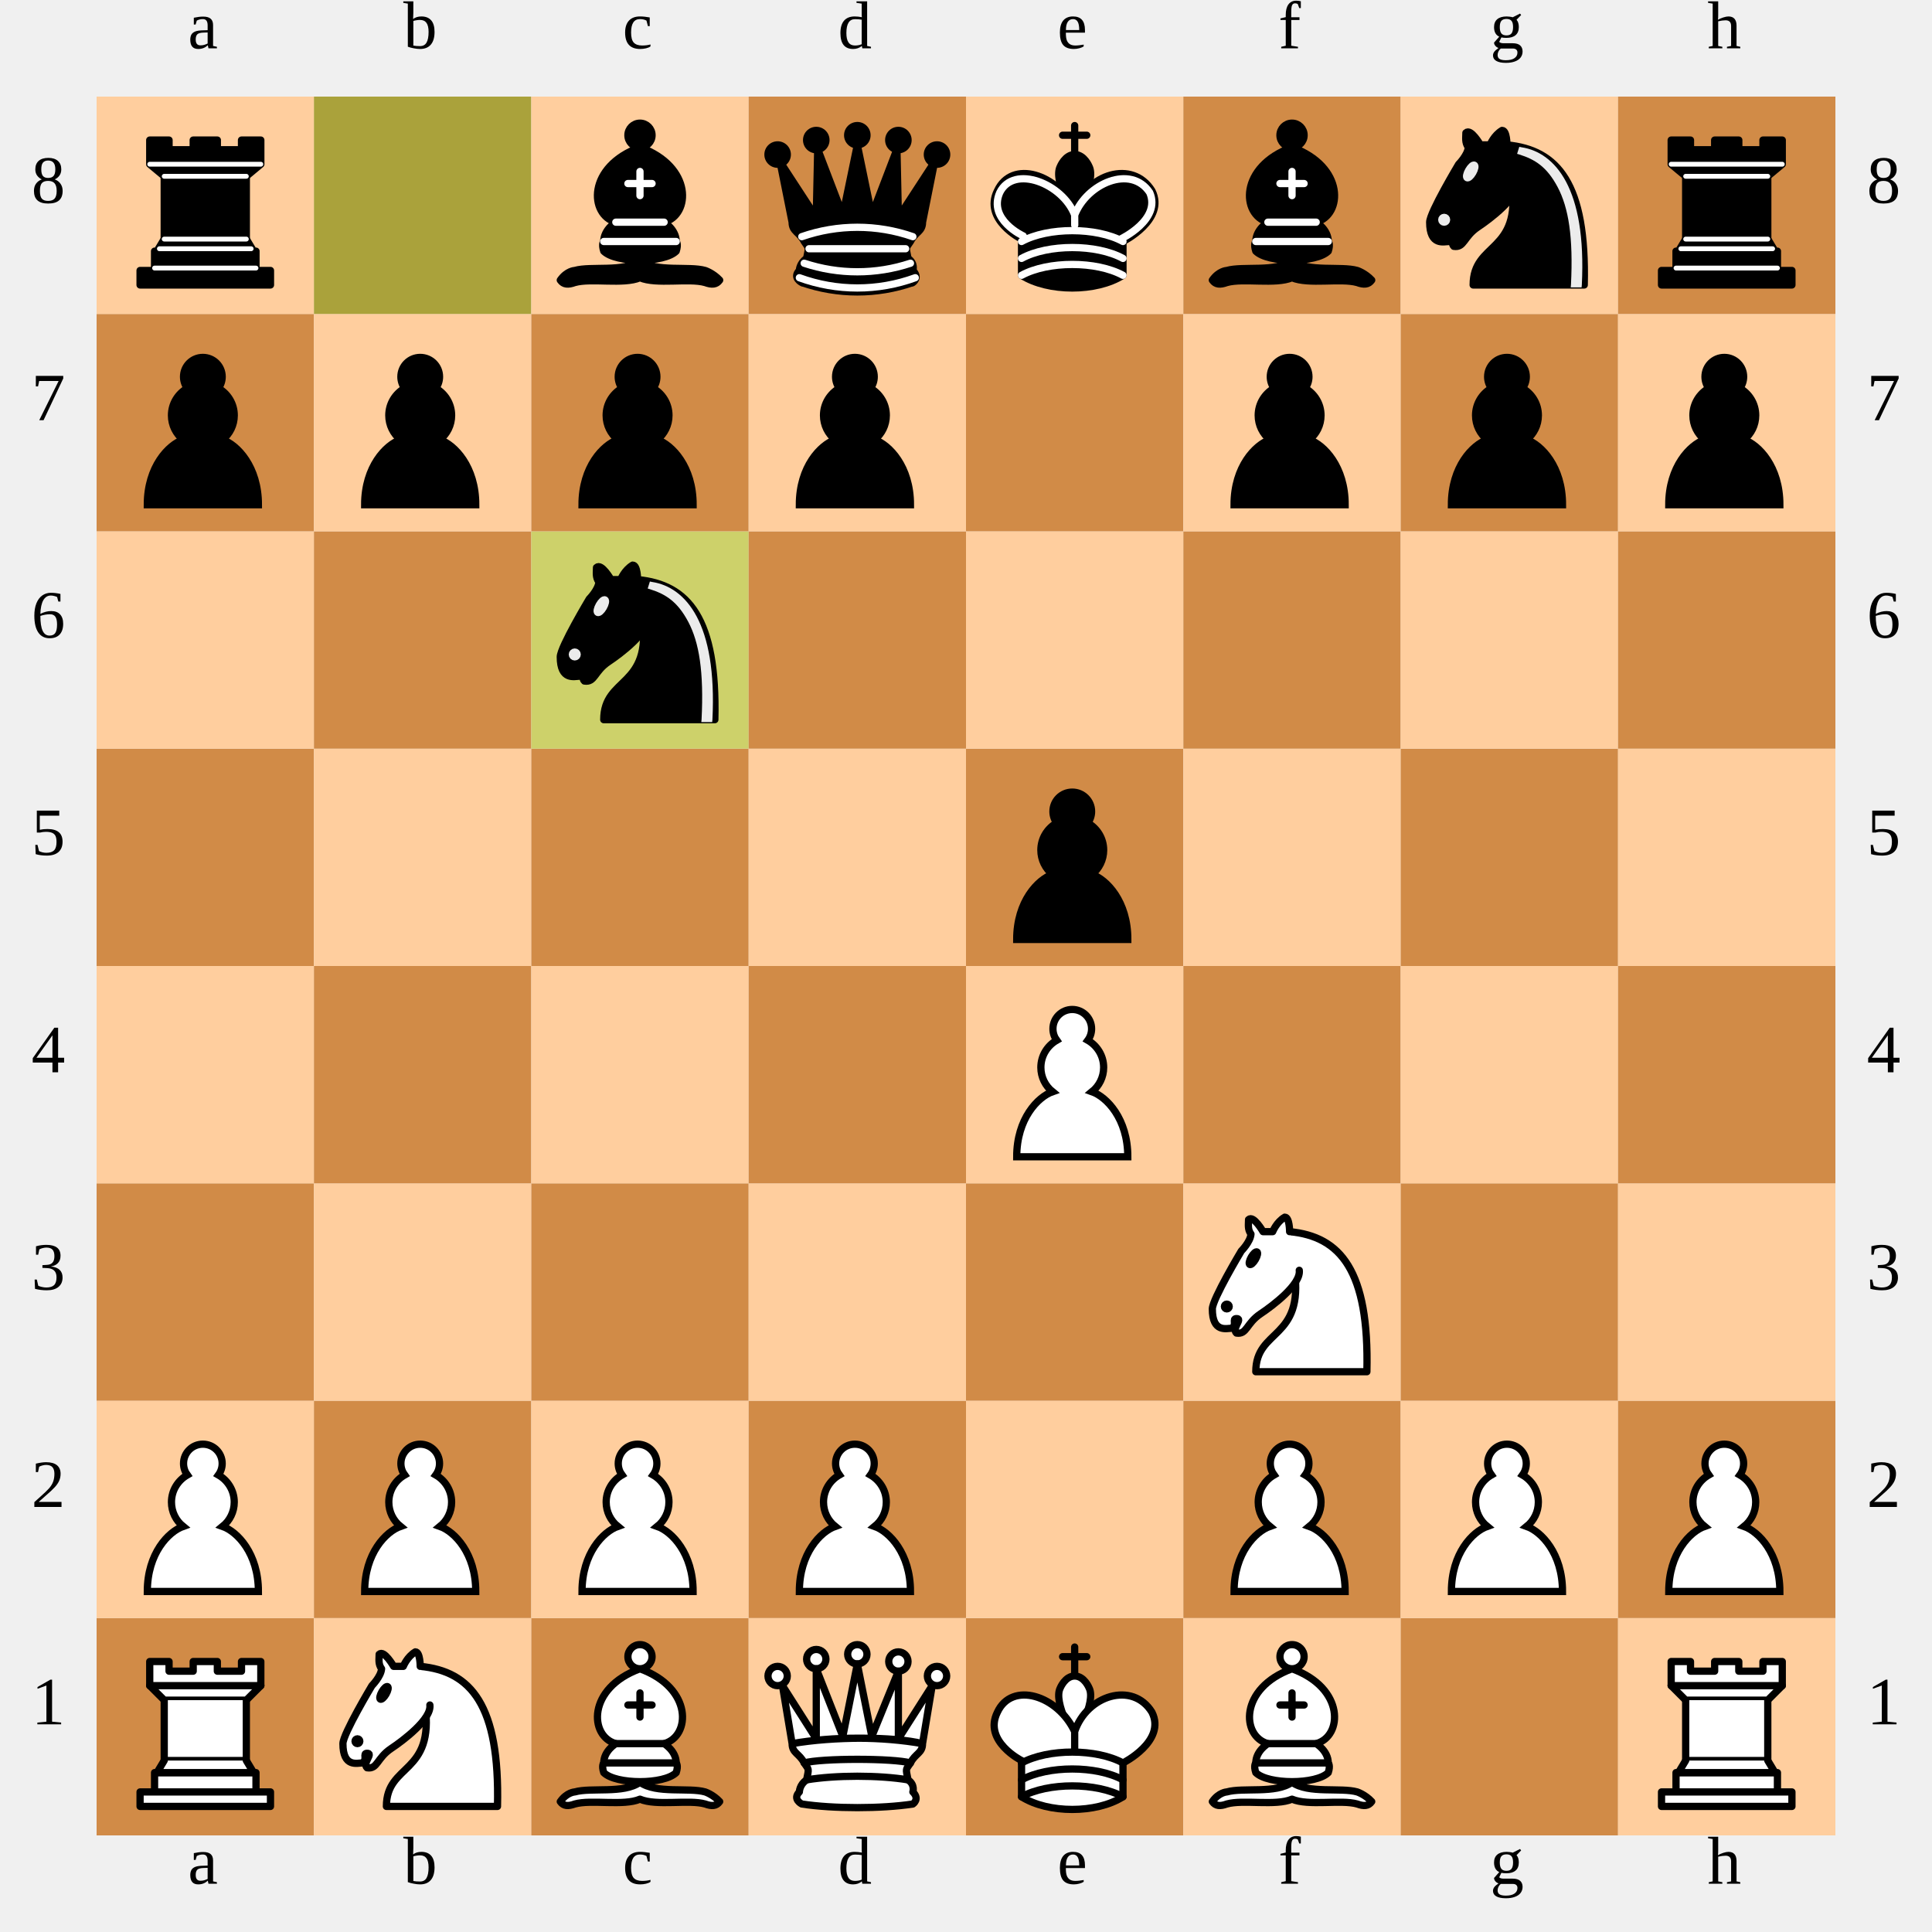
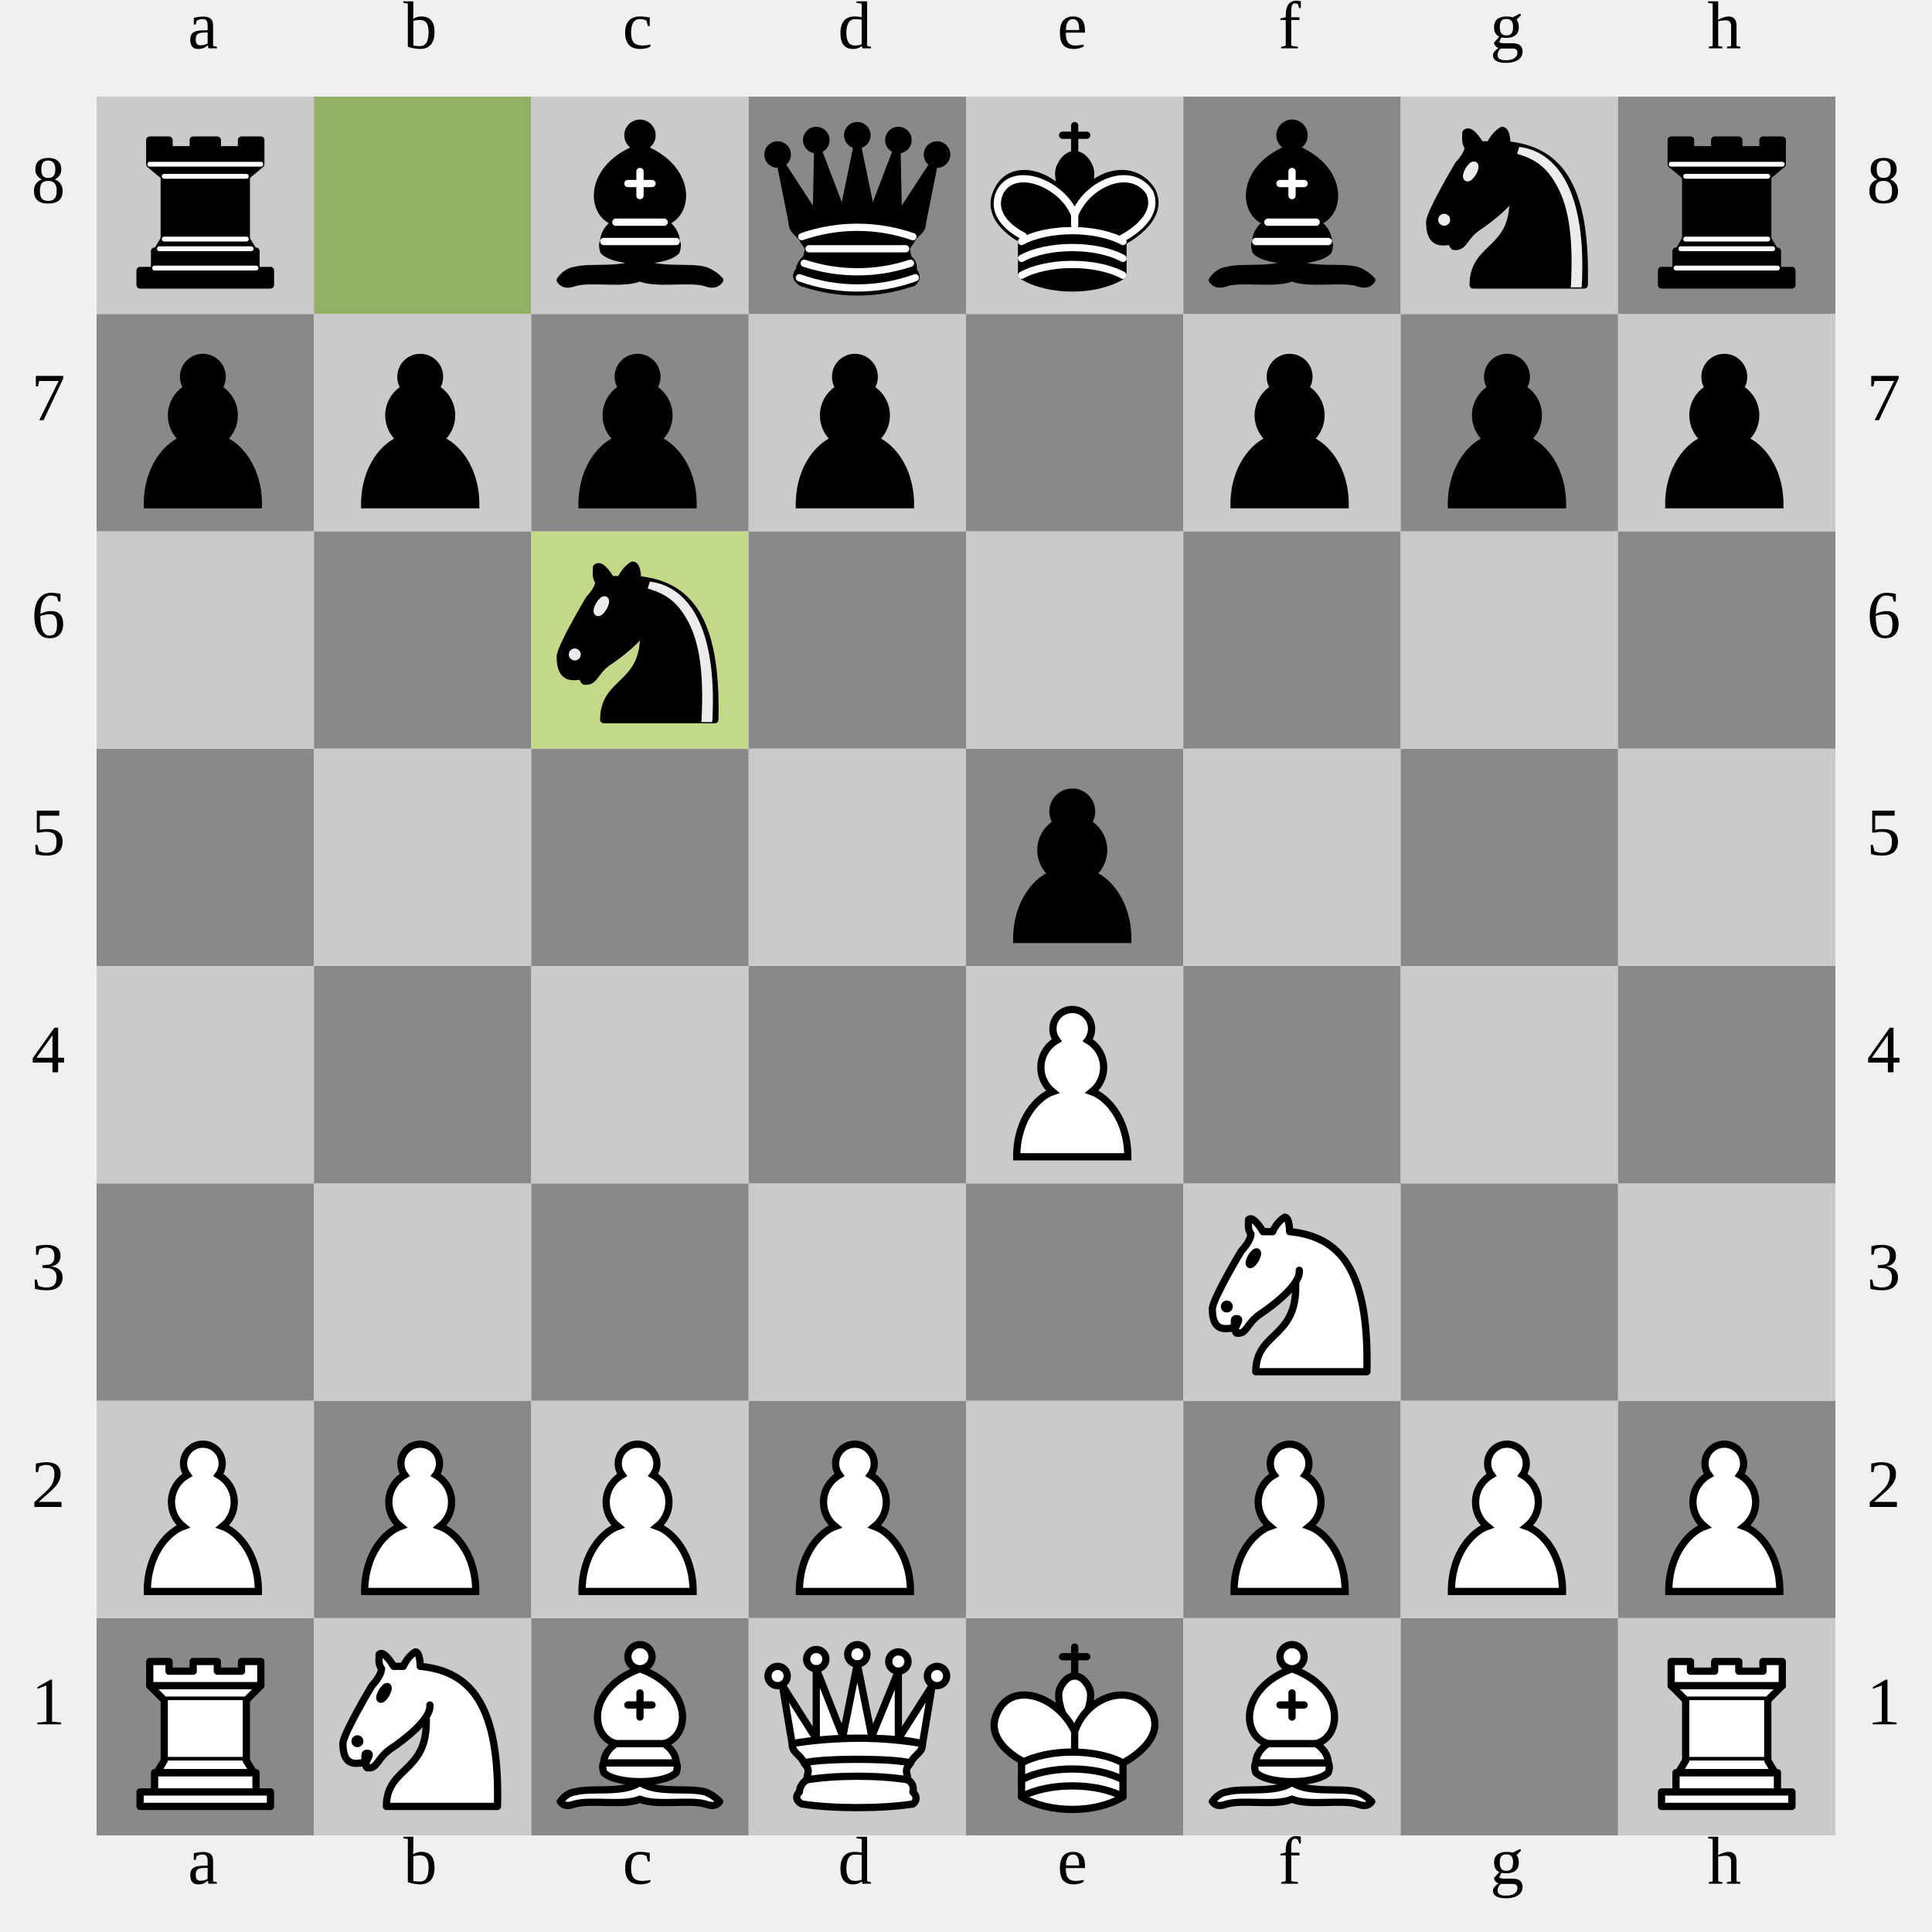
- <svg xmlns="http://www.w3.org/2000/svg" xmlns:xlink="http://www.w3.org/1999/xlink" height="800" version="1.1" viewBox="0 0 400 400" width="800">
+ <svg xmlns="http://www.w3.org/2000/svg" xmlns:xlink="http://www.w3.org/1999/xlink" height="400" version="1.1" viewBox="0 0 400 400" width="400">
+   <style>
+ .square.light {
+ fill: #cacaca;
+ }
+ .square.dark {
+ fill: #898989;
+ }
+ .square.light.lastmove {
+ fill: #c3d889;
+ }
+ .square.dark.lastmove {
+ fill: #92b167;
+ }
+ .check {
+ fill: url(#check_gradient);
+ }
+ .arrow {
+ stroke: #ff5858;
+ fill: #ff5858;
+ }
+ .mark {
+ stroke: #959fff;
+ fill: #959fff;
+ }
+ </style>
  <defs>
    <g class="white pawn" id="white-pawn">
      <path d="M22 9c-2.21 0-4 1.79-4 4 0 .89.29 1.71.78 2.38-1.95 1.12-3.28 3.21-3.28 5.62 0 2.03.94 3.84 2.41 5.03-3 1.06-7.41 5.55-7.41 13.47h23c0-7.92-4.41-12.41-7.41-13.47 1.47-1.19 2.41-3 2.41-5.03 0-2.41-1.33-4.5-3.28-5.62.49-.67.78-1.49.78-2.38 0-2.21-1.79-4-4-4z" fill="#fff" stroke="#000" stroke-linecap="round" stroke-width="1.5" />
    </g>
    <g class="white knight" fill="none" fill-rule="evenodd" id="white-knight" stroke="#000" stroke-linecap="round" stroke-linejoin="round" stroke-width="1.5">
      <path d="M 22,10 C 32.5,11 38.5,18 38,39 L 15,39 C 15,30 25,32.5 23,18" style="fill:#ffffff; stroke:#000000;" />
      <path d="M 24,18 C 24.38,20.91 18.45,25.37 16,27 C 13,29 13.18,31.34 11,31 C 9.958,30.06 12.41,27.96 11,28 C 10,28 11.19,29.23 10,30 C 9,30 5.997,31 6,26 C 6,24 12,14 12,14 C 12,14 13.89,12.1 14,10.5 C 13.27,9.506 13.5,8.5 13.5,7.5 C 14.5,6.5 16.5,10 16.5,10 L 18.5,10 C 18.5,10 19.28,8.008 21,7 C 22,7 22,10 22,10" style="fill:#ffffff; stroke:#000000;" />
      <path d="M 9.5 25.5 A 0.5 0.5 0 1 1 8.5,25.5 A 0.5 0.5 0 1 1 9.5 25.5 z" style="fill:#000000; stroke:#000000;" />
      <path d="M 15 15.5 A 0.5 1.5 0 1 1 14,15.5 A 0.5 1.5 0 1 1 15 15.5 z" style="fill:#000000; stroke:#000000;" transform="matrix(0.866,0.5,-0.5,0.866,9.693,-5.173)" />
    </g>
    <g class="white bishop" fill="none" fill-rule="evenodd" id="white-bishop" stroke="#000" stroke-linecap="round" stroke-linejoin="round" stroke-width="1.5">
      <g fill="#fff" stroke-linecap="butt">
        <path d="M9 36c3.39-.97 10.11.43 13.5-2 3.39 2.43 10.11 1.03 13.5 2 0 0 1.65.54 3 2-.68.97-1.65.99-3 .5-3.39-.97-10.11.46-13.5-1-3.39 1.46-10.11.03-13.5 1-1.354.49-2.323.47-3-.5 1.354-1.94 3-2 3-2zM15 32c2.5 2.5 12.5 2.5 15 0 .5-1.5 0-2 0-2 0-2.5-2.5-4-2.5-4 5.5-1.5 6-11.5-5-15.5-11 4-10.5 14-5 15.5 0 0-2.5 1.5-2.5 4 0 0-.5.5 0 2zM25 8a2.5 2.5 0 1 1-5 0 2.5 2.5 0 1 1 5 0z" />
      </g>
      <path d="M17.5 26h10M15 30h15m-7.5-14.5v5M20 18h5" stroke-linejoin="miter" />
    </g>
    <g class="white rook" fill="#fff" fill-rule="evenodd" id="white-rook" stroke="#000" stroke-linecap="round" stroke-linejoin="round" stroke-width="1.5">
      <path d="M9 39h27v-3H9v3zM12 36v-4h21v4H12zM11 14V9h4v2h5V9h5v2h5V9h4v5" stroke-linecap="butt" />
      <path d="M34 14l-3 3H14l-3-3" />
      <path d="M31 17v12.5H14V17" stroke-linecap="butt" stroke-linejoin="miter" />
      <path d="M31 29.5l1.5 2.5h-20l1.5-2.5" />
      <path d="M11 14h23" fill="none" stroke-linejoin="miter" />
    </g>
    <g class="white queen" fill="#fff" fill-rule="evenodd" id="white-queen" stroke="#000" stroke-linecap="round" stroke-linejoin="round" stroke-width="1.5">
      <path d="M8 12a2 2 0 1 1-4 0 2 2 0 1 1 4 0zM24.5 7.5a2 2 0 1 1-4 0 2 2 0 1 1 4 0zM41 12a2 2 0 1 1-4 0 2 2 0 1 1 4 0zM16 8.5a2 2 0 1 1-4 0 2 2 0 1 1 4 0zM33 9a2 2 0 1 1-4 0 2 2 0 1 1 4 0z" />
      <path d="M9 26c8.5-1.5 21-1.5 27 0l2-12-7 11V11l-5.5 13.5-3-15-3 15-5.5-14V25L7 14l2 12zM9 26c0 2 1.5 2 2.5 4 1 1.5 1 1 .5 3.5-1.5 1-1.5 2.5-1.5 2.5-1.5 1.5.5 2.5.5 2.5 6.5 1 16.5 1 23 0 0 0 1.5-1 0-2.5 0 0 .5-1.5-1-2.5-.5-2.5-.5-2 .5-3.5 1-2 2.5-2 2.5-4-8.5-1.5-18.5-1.5-27 0z" stroke-linecap="butt" />
      <path d="M11.5 30c3.5-1 18.5-1 22 0M12 33.5c6-1 15-1 21 0" fill="none" />
    </g>
    <g class="white king" fill="none" fill-rule="evenodd" id="white-king" stroke="#000" stroke-linecap="round" stroke-linejoin="round" stroke-width="1.5">
      <path d="M22.5 11.63V6M20 8h5" stroke-linejoin="miter" />
      <path d="M22.5 25s4.5-7.5 3-10.5c0 0-1-2.5-3-2.5s-3 2.5-3 2.5c-1.5 3 3 10.5 3 10.5" fill="#fff" stroke-linecap="butt" stroke-linejoin="miter" />
      <path d="M11.5 37c5.5 3.5 15.5 3.5 21 0v-7s9-4.5 6-10.5c-4-6.5-13.5-3.5-16 4V27v-3.5c-3.5-7.5-13-10.5-16-4-3 6 5 10 5 10V37z" fill="#fff" />
      <path d="M11.5 30c5.5-3 15.5-3 21 0m-21 3.5c5.5-3 15.5-3 21 0m-21 3.5c5.5-3 15.5-3 21 0" />
    </g>
    <g class="black pawn" id="black-pawn">
      <path d="M22 9c-2.21 0-4 1.79-4 4 0 .89.29 1.71.78 2.38-1.95 1.12-3.28 3.21-3.28 5.62 0 2.03.94 3.84 2.41 5.03-3 1.06-7.41 5.55-7.41 13.47h23c0-7.92-4.41-12.41-7.41-13.47 1.47-1.19 2.41-3 2.41-5.03 0-2.41-1.33-4.5-3.28-5.62.49-.67.78-1.49.78-2.38 0-2.21-1.79-4-4-4z" stroke="#000" stroke-linecap="round" stroke-width="1.5" />
    </g>
    <g class="black knight" fill="none" fill-rule="evenodd" id="black-knight" stroke="#000" stroke-linecap="round" stroke-linejoin="round" stroke-width="1.5">
      <path d="M 22,10 C 32.5,11 38.5,18 38,39 L 15,39 C 15,30 25,32.5 23,18" style="fill:#000000; stroke:#000000;" />
      <path d="M 24,18 C 24.38,20.91 18.45,25.37 16,27 C 13,29 13.18,31.34 11,31 C 9.958,30.06 12.41,27.96 11,28 C 10,28 11.19,29.23 10,30 C 9,30 5.997,31 6,26 C 6,24 12,14 12,14 C 12,14 13.89,12.1 14,10.5 C 13.27,9.506 13.5,8.5 13.5,7.5 C 14.5,6.5 16.5,10 16.5,10 L 18.5,10 C 18.5,10 19.28,8.008 21,7 C 22,7 22,10 22,10" style="fill:#000000; stroke:#000000;" />
      <path d="M 9.5 25.5 A 0.5 0.5 0 1 1 8.5,25.5 A 0.5 0.5 0 1 1 9.5 25.5 z" style="fill:#ececec; stroke:#ececec;" />
      <path d="M 15 15.5 A 0.5 1.5 0 1 1 14,15.5 A 0.5 1.5 0 1 1 15 15.5 z" style="fill:#ececec; stroke:#ececec;" transform="matrix(0.866,0.5,-0.5,0.866,9.693,-5.173)" />
      <path d="M 24.55,10.4 L 24.1,11.85 L 24.6,12 C 27.75,13 30.25,14.49 32.5,18.75 C 34.75,23.01 35.75,29.06 35.25,39 L 35.2,39.5 L 37.45,39.5 L 37.5,39 C 38,28.94 36.62,22.15 34.25,17.66 C 31.88,13.17 28.46,11.02 25.06,10.5 L 24.55,10.4 z " style="fill:#ececec; stroke:none;" />
    </g>
    <g class="black bishop" fill="none" fill-rule="evenodd" id="black-bishop" stroke="#000" stroke-linecap="round" stroke-linejoin="round" stroke-width="1.5">
      <path d="M9 36c3.39-.97 10.11.43 13.5-2 3.39 2.43 10.11 1.03 13.5 2 0 0 1.65.54 3 2-.68.97-1.65.99-3 .5-3.39-.97-10.11.46-13.5-1-3.39 1.46-10.11.03-13.5 1-1.354.49-2.323.47-3-.5 1.354-1.94 3-2 3-2zm6-4c2.5 2.5 12.5 2.5 15 0 .5-1.5 0-2 0-2 0-2.5-2.5-4-2.5-4 5.5-1.5 6-11.5-5-15.5-11 4-10.5 14-5 15.5 0 0-2.5 1.5-2.5 4 0 0-.5.5 0 2zM25 8a2.5 2.5 0 1 1-5 0 2.5 2.5 0 1 1 5 0z" fill="#000" stroke-linecap="butt" />
      <path d="M17.5 26h10M15 30h15m-7.5-14.5v5M20 18h5" stroke="#fff" stroke-linejoin="miter" />
    </g>
    <g class="black rook" fill="#000" fill-rule="evenodd" id="black-rook" stroke="#000" stroke-linecap="round" stroke-linejoin="round" stroke-width="1.5">
      <path d="M9 39h27v-3H9v3zM12.5 32l1.5-2.5h17l1.5 2.5h-20zM12 36v-4h21v4H12z" stroke-linecap="butt" />
      <path d="M14 29.5v-13h17v13H14z" stroke-linecap="butt" stroke-linejoin="miter" />
      <path d="M14 16.5L11 14h23l-3 2.5H14zM11 14V9h4v2h5V9h5v2h5V9h4v5H11z" stroke-linecap="butt" />
      <path d="M12 35.5h21M13 31.5h19M14 29.5h17M14 16.5h17M11 14h23" fill="none" stroke="#fff" stroke-linejoin="miter" stroke-width="1" />
    </g>
    <g class="black queen" fill="#000" fill-rule="evenodd" id="black-queen" stroke="#000" stroke-linecap="round" stroke-linejoin="round" stroke-width="1.5">
      <g fill="#000" stroke="none">
        <circle cx="6" cy="12" r="2.75" />
        <circle cx="14" cy="9" r="2.75" />
        <circle cx="22.5" cy="8" r="2.75" />
        <circle cx="31" cy="9" r="2.75" />
        <circle cx="39" cy="12" r="2.75" />
      </g>
      <path d="M9 26c8.5-1.5 21-1.5 27 0l2.5-12.5L31 25l-.3-14.1-5.2 13.6-3-14.5-3 14.5-5.2-13.6L14 25 6.5 13.5 9 26zM9 26c0 2 1.5 2 2.5 4 1 1.5 1 1 .5 3.5-1.5 1-1.5 2.5-1.5 2.5-1.5 1.5.5 2.5.5 2.5 6.5 1 16.5 1 23 0 0 0 1.5-1 0-2.5 0 0 .5-1.5-1-2.5-.5-2.5-.5-2 .5-3.5 1-2 2.5-2 2.5-4-8.5-1.5-18.5-1.5-27 0z" stroke-linecap="butt" />
      <path d="M11 38.5a35 35 1 0 0 23 0" fill="none" stroke-linecap="butt" />
      <path d="M11 29a35 35 1 0 1 23 0M12.5 31.5h20M11.5 34.5a35 35 1 0 0 22 0M10.5 37.5a35 35 1 0 0 24 0" fill="none" stroke="#fff" />
    </g>
    <g class="black king" fill="none" fill-rule="evenodd" id="black-king" stroke="#000" stroke-linecap="round" stroke-linejoin="round" stroke-width="1.5">
      <path d="M22.5 11.63V6" stroke-linejoin="miter" />
      <path d="M22.5 25s4.5-7.5 3-10.5c0 0-1-2.5-3-2.5s-3 2.5-3 2.5c-1.5 3 3 10.5 3 10.5" fill="#000" stroke-linecap="butt" stroke-linejoin="miter" />
      <path d="M11.5 37c5.5 3.5 15.5 3.5 21 0v-7s9-4.5 6-10.5c-4-6.5-13.5-3.5-16 4V27v-3.5c-3.5-7.5-13-10.5-16-4-3 6 5 10 5 10V37z" fill="#000" />
      <path d="M20 8h5" stroke-linejoin="miter" />
      <path d="M32 29.5s8.5-4 6.03-9.65C34.15 14 25 18 22.5 24.5l.01 2.1-.01-2.1C20 18 9.906 14 6.997 19.85c-2.497 5.65 4.853 9 4.853 9M11.5 30c5.5-3 15.5-3 21 0m-21 3.5c5.5-3 15.5-3 21 0m-21 3.5c5.5-3 15.5-3 21 0" stroke="#fff" />
    </g>
  </defs>
  <rect class="square dark a1" fill="#d18b47" height="45" stroke="none" width="45" x="20" y="335" />
  <use transform="translate(20, 335)" xlink:href="#white-rook" />
  <rect class="square light b1" fill="#ffce9e" height="45" stroke="none" width="45" x="65" y="335" />
  <use transform="translate(65, 335)" xlink:href="#white-knight" />
  <rect class="square dark c1" fill="#d18b47" height="45" stroke="none" width="45" x="110" y="335" />
  <use transform="translate(110, 335)" xlink:href="#white-bishop" />
  <rect class="square light d1" fill="#ffce9e" height="45" stroke="none" width="45" x="155" y="335" />
  <use transform="translate(155, 335)" xlink:href="#white-queen" />
  <rect class="square dark e1" fill="#d18b47" height="45" stroke="none" width="45" x="200" y="335" />
  <use transform="translate(200, 335)" xlink:href="#white-king" />
  <rect class="square light f1" fill="#ffce9e" height="45" stroke="none" width="45" x="245" y="335" />
  <use transform="translate(245, 335)" xlink:href="#white-bishop" />
  <rect class="square dark g1" fill="#d18b47" height="45" stroke="none" width="45" x="290" y="335" />
  <rect class="square light h1" fill="#ffce9e" height="45" stroke="none" width="45" x="335" y="335" />
  <use transform="translate(335, 335)" xlink:href="#white-rook" />
  <rect class="square light a2" fill="#ffce9e" height="45" stroke="none" width="45" x="20" y="290" />
  <use transform="translate(20, 290)" xlink:href="#white-pawn" />
  <rect class="square dark b2" fill="#d18b47" height="45" stroke="none" width="45" x="65" y="290" />
  <use transform="translate(65, 290)" xlink:href="#white-pawn" />
  <rect class="square light c2" fill="#ffce9e" height="45" stroke="none" width="45" x="110" y="290" />
  <use transform="translate(110, 290)" xlink:href="#white-pawn" />
  <rect class="square dark d2" fill="#d18b47" height="45" stroke="none" width="45" x="155" y="290" />
  <use transform="translate(155, 290)" xlink:href="#white-pawn" />
  <rect class="square light e2" fill="#ffce9e" height="45" stroke="none" width="45" x="200" y="290" />
  <rect class="square dark f2" fill="#d18b47" height="45" stroke="none" width="45" x="245" y="290" />
  <use transform="translate(245, 290)" xlink:href="#white-pawn" />
  <rect class="square light g2" fill="#ffce9e" height="45" stroke="none" width="45" x="290" y="290" />
  <use transform="translate(290, 290)" xlink:href="#white-pawn" />
  <rect class="square dark h2" fill="#d18b47" height="45" stroke="none" width="45" x="335" y="290" />
  <use transform="translate(335, 290)" xlink:href="#white-pawn" />
  <rect class="square dark a3" fill="#d18b47" height="45" stroke="none" width="45" x="20" y="245" />
  <rect class="square light b3" fill="#ffce9e" height="45" stroke="none" width="45" x="65" y="245" />
  <rect class="square dark c3" fill="#d18b47" height="45" stroke="none" width="45" x="110" y="245" />
  <rect class="square light d3" fill="#ffce9e" height="45" stroke="none" width="45" x="155" y="245" />
  <rect class="square dark e3" fill="#d18b47" height="45" stroke="none" width="45" x="200" y="245" />
  <rect class="square light f3" fill="#ffce9e" height="45" stroke="none" width="45" x="245" y="245" />
  <use transform="translate(245, 245)" xlink:href="#white-knight" />
  <rect class="square dark g3" fill="#d18b47" height="45" stroke="none" width="45" x="290" y="245" />
  <rect class="square light h3" fill="#ffce9e" height="45" stroke="none" width="45" x="335" y="245" />
  <rect class="square light a4" fill="#ffce9e" height="45" stroke="none" width="45" x="20" y="200" />
  <rect class="square dark b4" fill="#d18b47" height="45" stroke="none" width="45" x="65" y="200" />
  <rect class="square light c4" fill="#ffce9e" height="45" stroke="none" width="45" x="110" y="200" />
  <rect class="square dark d4" fill="#d18b47" height="45" stroke="none" width="45" x="155" y="200" />
  <rect class="square light e4" fill="#ffce9e" height="45" stroke="none" width="45" x="200" y="200" />
  <use transform="translate(200, 200)" xlink:href="#white-pawn" />
  <rect class="square dark f4" fill="#d18b47" height="45" stroke="none" width="45" x="245" y="200" />
  <rect class="square light g4" fill="#ffce9e" height="45" stroke="none" width="45" x="290" y="200" />
  <rect class="square dark h4" fill="#d18b47" height="45" stroke="none" width="45" x="335" y="200" />
  <rect class="square dark a5" fill="#d18b47" height="45" stroke="none" width="45" x="20" y="155" />
  <rect class="square light b5" fill="#ffce9e" height="45" stroke="none" width="45" x="65" y="155" />
  <rect class="square dark c5" fill="#d18b47" height="45" stroke="none" width="45" x="110" y="155" />
  <rect class="square light d5" fill="#ffce9e" height="45" stroke="none" width="45" x="155" y="155" />
  <rect class="square dark e5" fill="#d18b47" height="45" stroke="none" width="45" x="200" y="155" />
  <use transform="translate(200, 155)" xlink:href="#black-pawn" />
  <rect class="square light f5" fill="#ffce9e" height="45" stroke="none" width="45" x="245" y="155" />
  <rect class="square dark g5" fill="#d18b47" height="45" stroke="none" width="45" x="290" y="155" />
  <rect class="square light h5" fill="#ffce9e" height="45" stroke="none" width="45" x="335" y="155" />
  <rect class="square light a6" fill="#ffce9e" height="45" stroke="none" width="45" x="20" y="110" />
  <rect class="square dark b6" fill="#d18b47" height="45" stroke="none" width="45" x="65" y="110" />
  <rect class="square light lastmove c6" fill="#cdd16a" height="45" stroke="none" width="45" x="110" y="110" />
  <use transform="translate(110, 110)" xlink:href="#black-knight" />
  <rect class="square dark d6" fill="#d18b47" height="45" stroke="none" width="45" x="155" y="110" />
  <rect class="square light e6" fill="#ffce9e" height="45" stroke="none" width="45" x="200" y="110" />
  <rect class="square dark f6" fill="#d18b47" height="45" stroke="none" width="45" x="245" y="110" />
  <rect class="square light g6" fill="#ffce9e" height="45" stroke="none" width="45" x="290" y="110" />
  <rect class="square dark h6" fill="#d18b47" height="45" stroke="none" width="45" x="335" y="110" />
  <rect class="square dark a7" fill="#d18b47" height="45" stroke="none" width="45" x="20" y="65" />
  <use transform="translate(20, 65)" xlink:href="#black-pawn" />
  <rect class="square light b7" fill="#ffce9e" height="45" stroke="none" width="45" x="65" y="65" />
  <use transform="translate(65, 65)" xlink:href="#black-pawn" />
  <rect class="square dark c7" fill="#d18b47" height="45" stroke="none" width="45" x="110" y="65" />
  <use transform="translate(110, 65)" xlink:href="#black-pawn" />
  <rect class="square light d7" fill="#ffce9e" height="45" stroke="none" width="45" x="155" y="65" />
  <use transform="translate(155, 65)" xlink:href="#black-pawn" />
  <rect class="square dark e7" fill="#d18b47" height="45" stroke="none" width="45" x="200" y="65" />
  <rect class="square light f7" fill="#ffce9e" height="45" stroke="none" width="45" x="245" y="65" />
  <use transform="translate(245, 65)" xlink:href="#black-pawn" />
  <rect class="square dark g7" fill="#d18b47" height="45" stroke="none" width="45" x="290" y="65" />
  <use transform="translate(290, 65)" xlink:href="#black-pawn" />
  <rect class="square light h7" fill="#ffce9e" height="45" stroke="none" width="45" x="335" y="65" />
  <use transform="translate(335, 65)" xlink:href="#black-pawn" />
  <rect class="square light a8" fill="#ffce9e" height="45" stroke="none" width="45" x="20" y="20" />
  <use transform="translate(20, 20)" xlink:href="#black-rook" />
  <rect class="square dark lastmove b8" fill="#aaa23b" height="45" stroke="none" width="45" x="65" y="20" />
  <rect class="square light c8" fill="#ffce9e" height="45" stroke="none" width="45" x="110" y="20" />
  <use transform="translate(110, 20)" xlink:href="#black-bishop" />
  <rect class="square dark d8" fill="#d18b47" height="45" stroke="none" width="45" x="155" y="20" />
  <use transform="translate(155, 20)" xlink:href="#black-queen" />
  <rect class="square light e8" fill="#ffce9e" height="45" stroke="none" width="45" x="200" y="20" />
  <use transform="translate(200, 20)" xlink:href="#black-king" />
  <rect class="square dark f8" fill="#d18b47" height="45" stroke="none" width="45" x="245" y="20" />
  <use transform="translate(245, 20)" xlink:href="#black-bishop" />
  <rect class="square light g8" fill="#ffce9e" height="45" stroke="none" width="45" x="290" y="20" />
  <use transform="translate(290, 20)" xlink:href="#black-knight" />
  <rect class="square dark h8" fill="#d18b47" height="45" stroke="none" width="45" x="335" y="20" />
  <use transform="translate(335, 20)" xlink:href="#black-rook" />
  <text alignment-baseline="middle" font-size="14" text-anchor="middle" x="42" y="10">a</text>
  <text alignment-baseline="middle" font-size="14" text-anchor="middle" x="42" y="390">a</text>
  <text alignment-baseline="middle" font-size="14" text-anchor="middle" x="87" y="10">b</text>
  <text alignment-baseline="middle" font-size="14" text-anchor="middle" x="87" y="390">b</text>
  <text alignment-baseline="middle" font-size="14" text-anchor="middle" x="132" y="10">c</text>
  <text alignment-baseline="middle" font-size="14" text-anchor="middle" x="132" y="390">c</text>
  <text alignment-baseline="middle" font-size="14" text-anchor="middle" x="177" y="10">d</text>
  <text alignment-baseline="middle" font-size="14" text-anchor="middle" x="177" y="390">d</text>
  <text alignment-baseline="middle" font-size="14" text-anchor="middle" x="222" y="10">e</text>
  <text alignment-baseline="middle" font-size="14" text-anchor="middle" x="222" y="390">e</text>
  <text alignment-baseline="middle" font-size="14" text-anchor="middle" x="267" y="10">f</text>
  <text alignment-baseline="middle" font-size="14" text-anchor="middle" x="267" y="390">f</text>
  <text alignment-baseline="middle" font-size="14" text-anchor="middle" x="312" y="10">g</text>
  <text alignment-baseline="middle" font-size="14" text-anchor="middle" x="312" y="390">g</text>
  <text alignment-baseline="middle" font-size="14" text-anchor="middle" x="357" y="10">h</text>
  <text alignment-baseline="middle" font-size="14" text-anchor="middle" x="357" y="390">h</text>
  <text alignment-baseline="middle" font-size="14" text-anchor="middle" x="10" y="357">1</text>
  <text alignment-baseline="middle" font-size="14" text-anchor="middle" x="390" y="357">1</text>
  <text alignment-baseline="middle" font-size="14" text-anchor="middle" x="10" y="312">2</text>
  <text alignment-baseline="middle" font-size="14" text-anchor="middle" x="390" y="312">2</text>
  <text alignment-baseline="middle" font-size="14" text-anchor="middle" x="10" y="267">3</text>
  <text alignment-baseline="middle" font-size="14" text-anchor="middle" x="390" y="267">3</text>
  <text alignment-baseline="middle" font-size="14" text-anchor="middle" x="10" y="222">4</text>
  <text alignment-baseline="middle" font-size="14" text-anchor="middle" x="390" y="222">4</text>
  <text alignment-baseline="middle" font-size="14" text-anchor="middle" x="10" y="177">5</text>
  <text alignment-baseline="middle" font-size="14" text-anchor="middle" x="390" y="177">5</text>
  <text alignment-baseline="middle" font-size="14" text-anchor="middle" x="10" y="132">6</text>
  <text alignment-baseline="middle" font-size="14" text-anchor="middle" x="390" y="132">6</text>
  <text alignment-baseline="middle" font-size="14" text-anchor="middle" x="10" y="87">7</text>
  <text alignment-baseline="middle" font-size="14" text-anchor="middle" x="390" y="87">7</text>
  <text alignment-baseline="middle" font-size="14" text-anchor="middle" x="10" y="42">8</text>
  <text alignment-baseline="middle" font-size="14" text-anchor="middle" x="390" y="42">8</text>
</svg>
